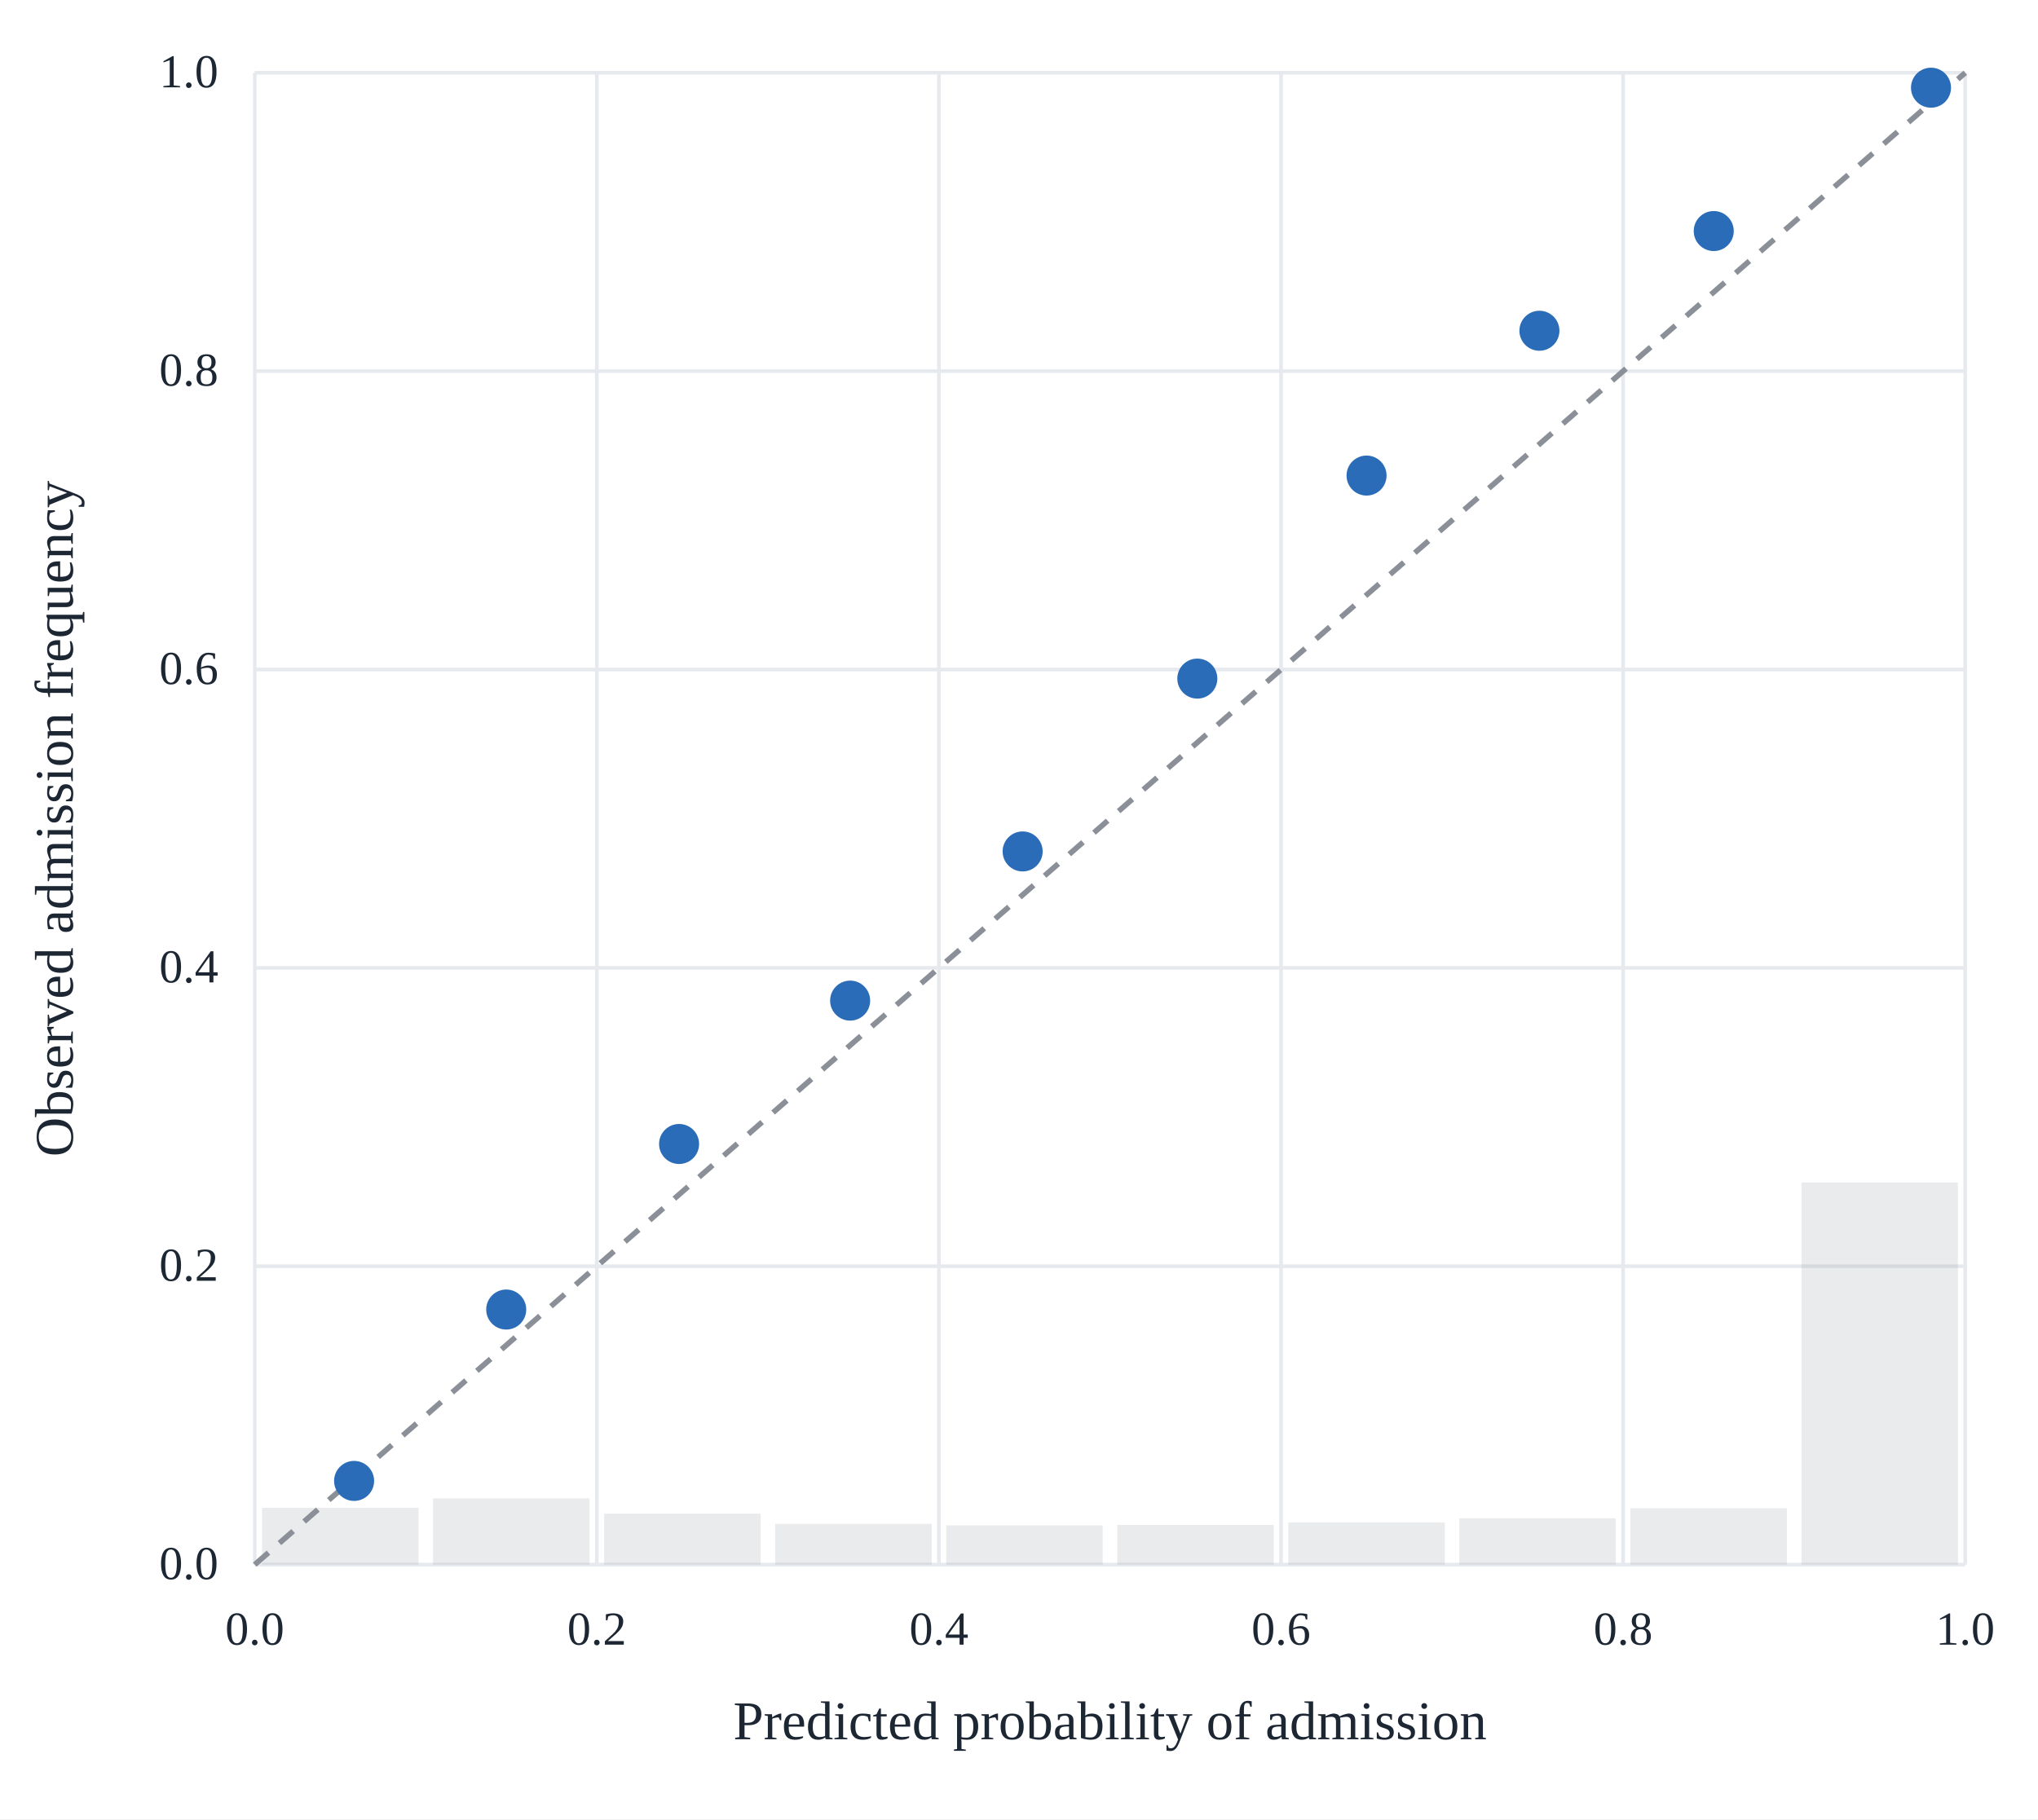
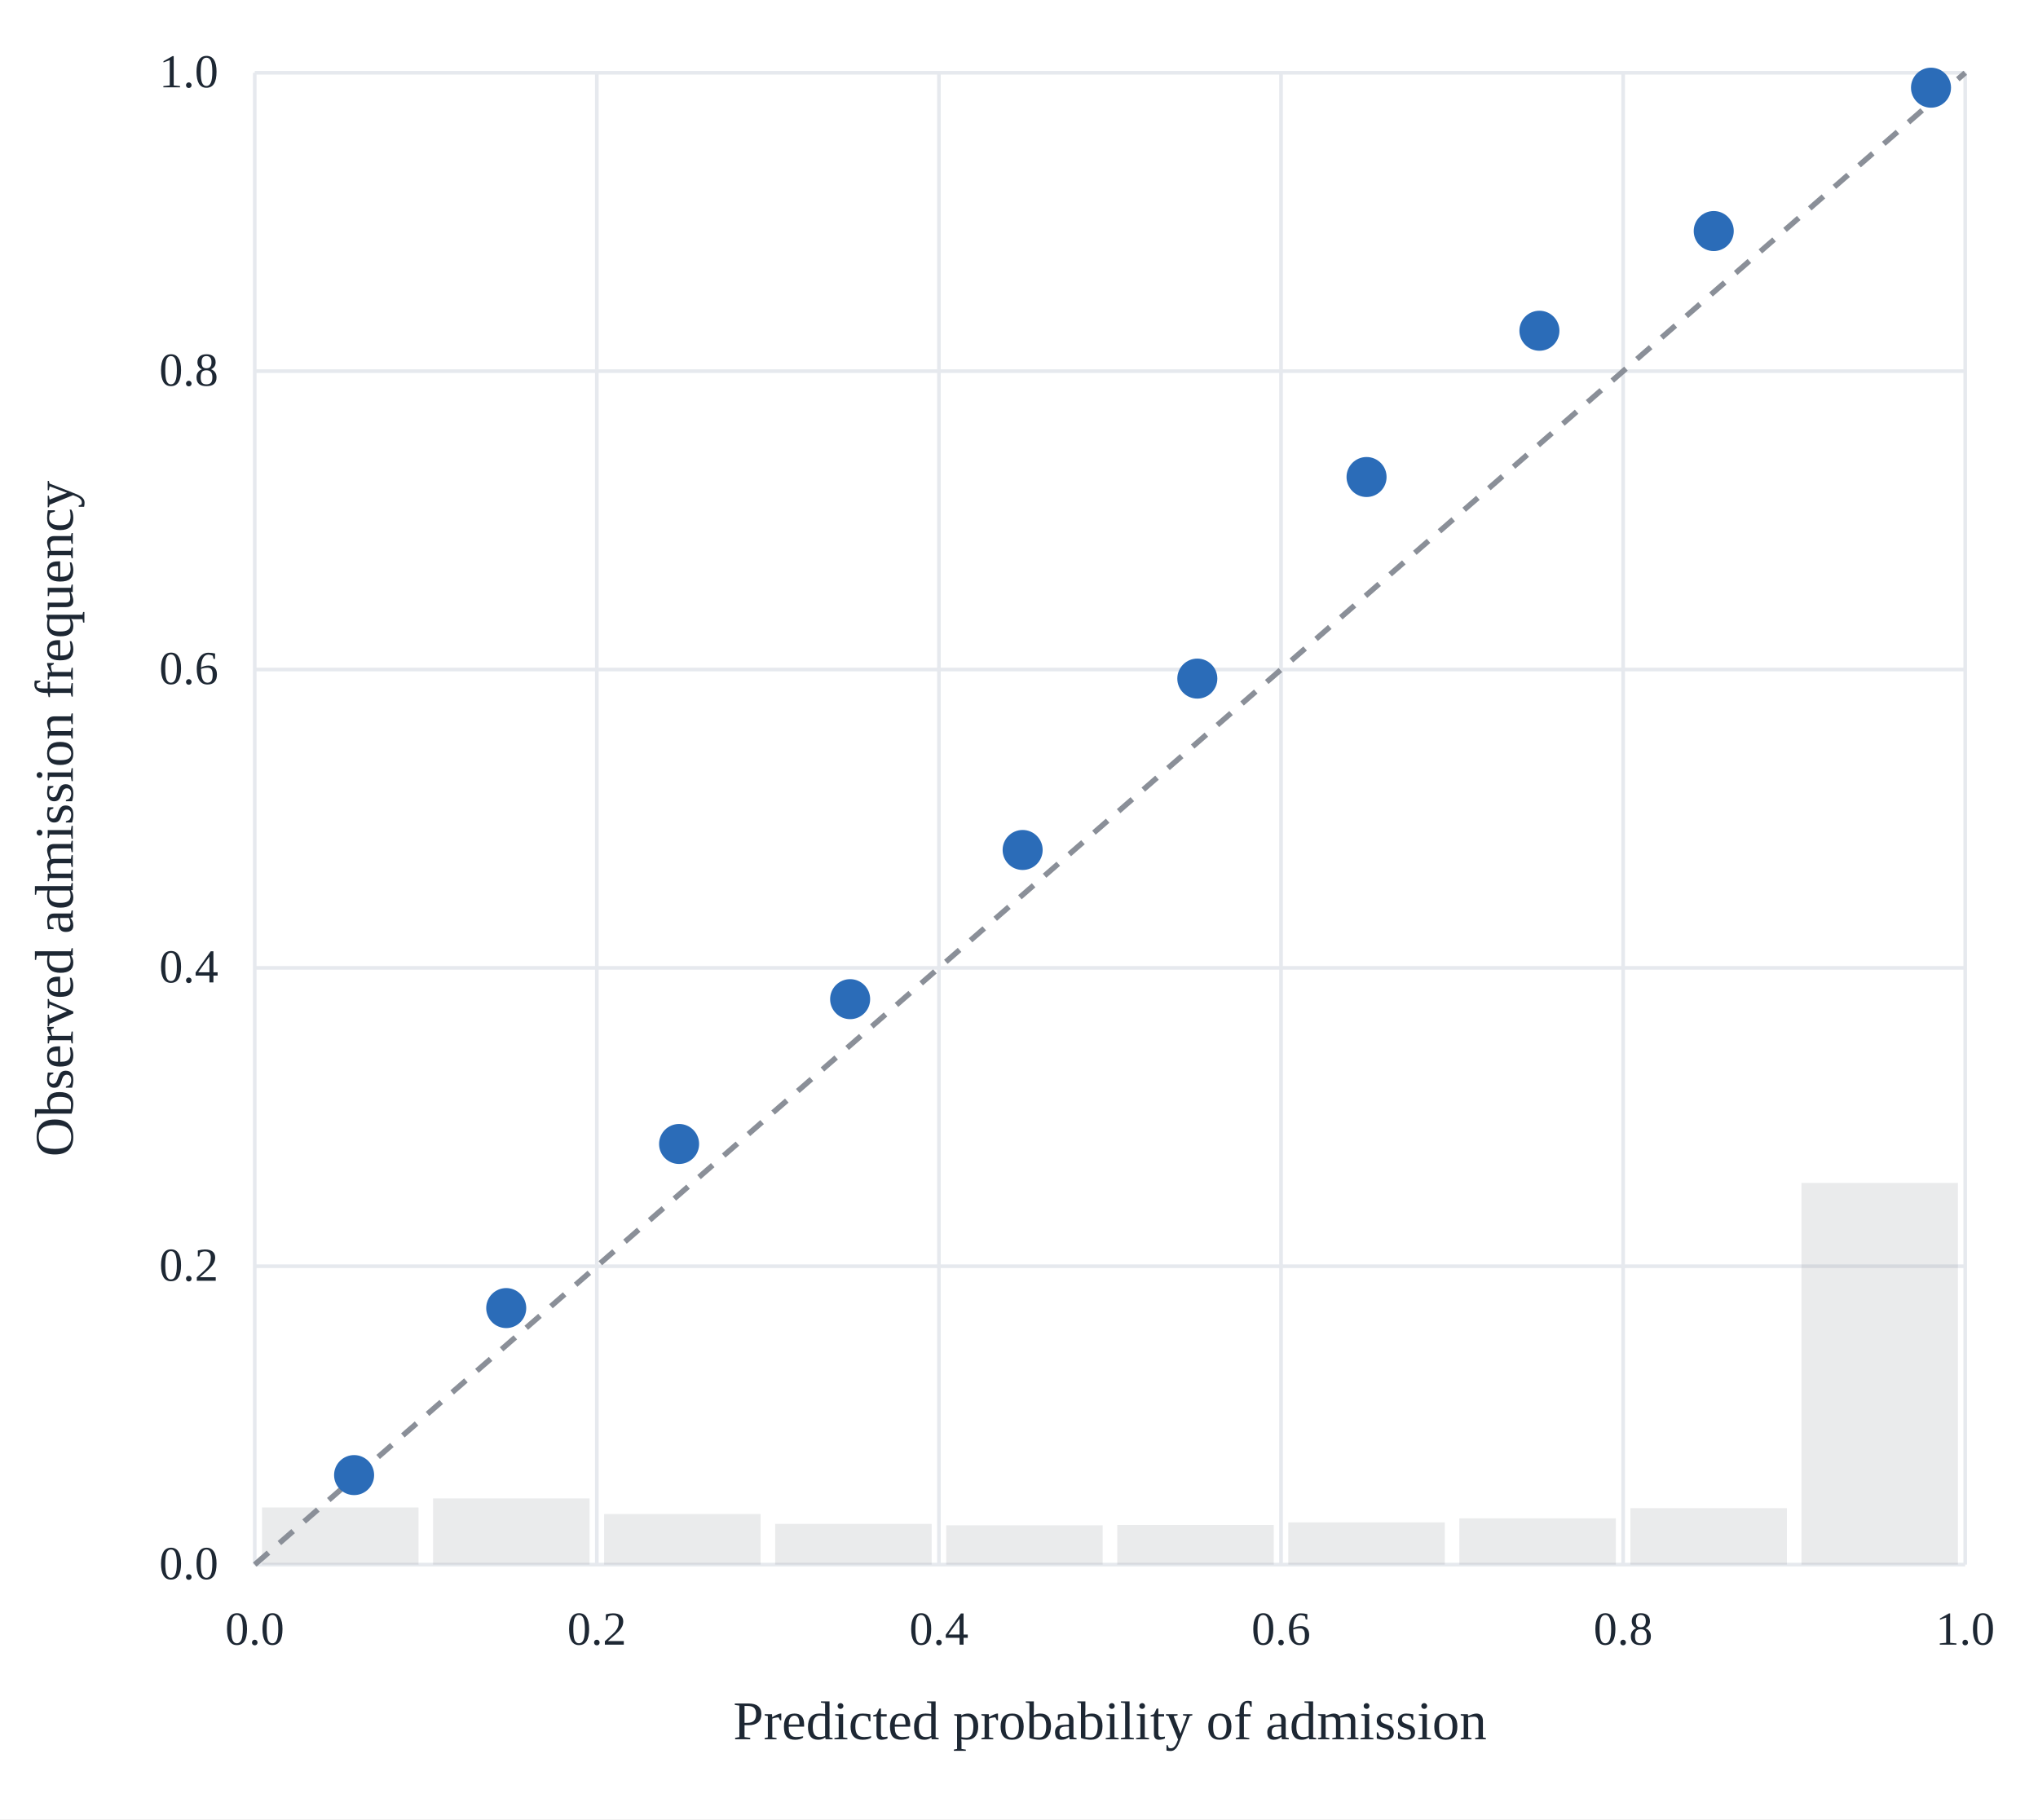
<svg xmlns="http://www.w3.org/2000/svg" viewBox="0 0 560 500" role="img" aria-label="Reliability diagram of the held-out admission probability">
  <rect width="560" height="500" fill="white" />
  <line x1="70.0" y1="430.0" x2="70.0" y2="20.0" stroke="#e6e9ee" stroke-width="1" />
  <line x1="70.0" y1="430.0" x2="540.0" y2="430.0" stroke="#e6e9ee" stroke-width="1" />
  <text x="70.0" y="452" font-family="Georgia, &quot;Times New Roman&quot;, serif" font-size="13" fill="#1d2733" text-anchor="middle">0.0</text>
  <text x="60" y="434.0" font-family="Georgia, &quot;Times New Roman&quot;, serif" font-size="13" fill="#1d2733" text-anchor="end">0.0</text>
  <line x1="164.0" y1="430.0" x2="164.0" y2="20.0" stroke="#e6e9ee" stroke-width="1" />
  <line x1="70.0" y1="348.0" x2="540.0" y2="348.0" stroke="#e6e9ee" stroke-width="1" />
  <text x="164.0" y="452" font-family="Georgia, &quot;Times New Roman&quot;, serif" font-size="13" fill="#1d2733" text-anchor="middle">0.2</text>
  <text x="60" y="352.0" font-family="Georgia, &quot;Times New Roman&quot;, serif" font-size="13" fill="#1d2733" text-anchor="end">0.2</text>
  <line x1="258.0" y1="430.0" x2="258.0" y2="20.0" stroke="#e6e9ee" stroke-width="1" />
  <line x1="70.0" y1="266.0" x2="540.0" y2="266.0" stroke="#e6e9ee" stroke-width="1" />
  <text x="258.0" y="452" font-family="Georgia, &quot;Times New Roman&quot;, serif" font-size="13" fill="#1d2733" text-anchor="middle">0.4</text>
  <text x="60" y="270.0" font-family="Georgia, &quot;Times New Roman&quot;, serif" font-size="13" fill="#1d2733" text-anchor="end">0.4</text>
  <line x1="352.0" y1="430.0" x2="352.0" y2="20.0" stroke="#e6e9ee" stroke-width="1" />
  <line x1="70.0" y1="184.0" x2="540.0" y2="184.0" stroke="#e6e9ee" stroke-width="1" />
  <text x="352.0" y="452" font-family="Georgia, &quot;Times New Roman&quot;, serif" font-size="13" fill="#1d2733" text-anchor="middle">0.6</text>
  <text x="60" y="188.0" font-family="Georgia, &quot;Times New Roman&quot;, serif" font-size="13" fill="#1d2733" text-anchor="end">0.6</text>
  <line x1="446.0" y1="430.0" x2="446.0" y2="20.0" stroke="#e6e9ee" stroke-width="1" />
  <line x1="70.0" y1="102.0" x2="540.0" y2="102.0" stroke="#e6e9ee" stroke-width="1" />
  <text x="446.0" y="452" font-family="Georgia, &quot;Times New Roman&quot;, serif" font-size="13" fill="#1d2733" text-anchor="middle">0.8</text>
  <text x="60" y="106.0" font-family="Georgia, &quot;Times New Roman&quot;, serif" font-size="13" fill="#1d2733" text-anchor="end">0.8</text>
  <line x1="540.0" y1="430.0" x2="540.0" y2="20.0" stroke="#e6e9ee" stroke-width="1" />
  <line x1="70.0" y1="20.0" x2="540.0" y2="20.0" stroke="#e6e9ee" stroke-width="1" />
  <text x="540.0" y="452" font-family="Georgia, &quot;Times New Roman&quot;, serif" font-size="13" fill="#1d2733" text-anchor="middle">1.0</text>
  <text x="60" y="24.0" font-family="Georgia, &quot;Times New Roman&quot;, serif" font-size="13" fill="#1d2733" text-anchor="end">1.0</text>
-   <rect x="72.0" y="414.4" width="43.0" height="15.6" fill="#8a8f98" opacity="0.18" />
+   <rect x="72.0" y="414.3" width="43.0" height="15.7" fill="#8a8f98" opacity="0.18" />
  <rect x="119.0" y="411.8" width="43.0" height="18.2" fill="#8a8f98" opacity="0.18" />
-   <rect x="166.0" y="416.0" width="43.0" height="14.0" fill="#8a8f98" opacity="0.18" />
+   <rect x="166.0" y="416.1" width="43.0" height="13.9" fill="#8a8f98" opacity="0.18" />
  <rect x="213.0" y="418.8" width="43.0" height="11.2" fill="#8a8f98" opacity="0.18" />
  <rect x="260.0" y="419.2" width="43.0" height="10.8" fill="#8a8f98" opacity="0.18" />
  <rect x="307.0" y="419.1" width="43.0" height="10.9" fill="#8a8f98" opacity="0.18" />
  <rect x="354.0" y="418.4" width="43.0" height="11.6" fill="#8a8f98" opacity="0.18" />
  <rect x="401.0" y="417.3" width="43.0" height="12.7" fill="#8a8f98" opacity="0.18" />
  <rect x="448.0" y="414.5" width="43.0" height="15.5" fill="#8a8f98" opacity="0.18" />
-   <rect x="495.0" y="325.0" width="43.0" height="105.0" fill="#8a8f98" opacity="0.18" />
+   <rect x="495.0" y="325.1" width="43.0" height="104.9" fill="#8a8f98" opacity="0.18" />
  <line x1="70.0" y1="430.0" x2="540.0" y2="20.0" stroke="#8a8f98" stroke-width="1.5" stroke-dasharray="5 4" />
-   <circle cx="97.3" cy="407.0" r="5.5" fill="#2b6cb8" />
-   <circle cx="139.1" cy="359.9" r="5.5" fill="#2b6cb8" />
+   <circle cx="97.3" cy="405.4" r="5.5" fill="#2b6cb8" />
+   <circle cx="139.1" cy="359.5" r="5.5" fill="#2b6cb8" />
  <circle cx="186.6" cy="314.4" r="5.5" fill="#2b6cb8" />
-   <circle cx="233.6" cy="275.0" r="5.5" fill="#2b6cb8" />
-   <circle cx="281.0" cy="234.0" r="5.5" fill="#2b6cb8" />
+   <circle cx="233.6" cy="274.6" r="5.5" fill="#2b6cb8" />
+   <circle cx="281.0" cy="233.6" r="5.5" fill="#2b6cb8" />
  <circle cx="329.0" cy="186.5" r="5.5" fill="#2b6cb8" />
-   <circle cx="375.5" cy="130.7" r="5.5" fill="#2b6cb8" />
+   <circle cx="375.5" cy="131.1" r="5.5" fill="#2b6cb8" />
  <circle cx="423.0" cy="90.9" r="5.5" fill="#2b6cb8" />
  <circle cx="470.9" cy="63.5" r="5.5" fill="#2b6cb8" />
  <circle cx="530.6" cy="24.1" r="5.5" fill="#2b6cb8" />
  <text x="305.0" y="478" font-family="Georgia, &quot;Times New Roman&quot;, serif" font-size="15" fill="#1d2733" text-anchor="middle">Predicted probability of admission</text>
  <text x="20" y="225.0" font-family="Georgia, &quot;Times New Roman&quot;, serif" font-size="15" fill="#1d2733" text-anchor="middle" transform="rotate(-90 20 225.0)">Observed admission frequency</text>
</svg>
